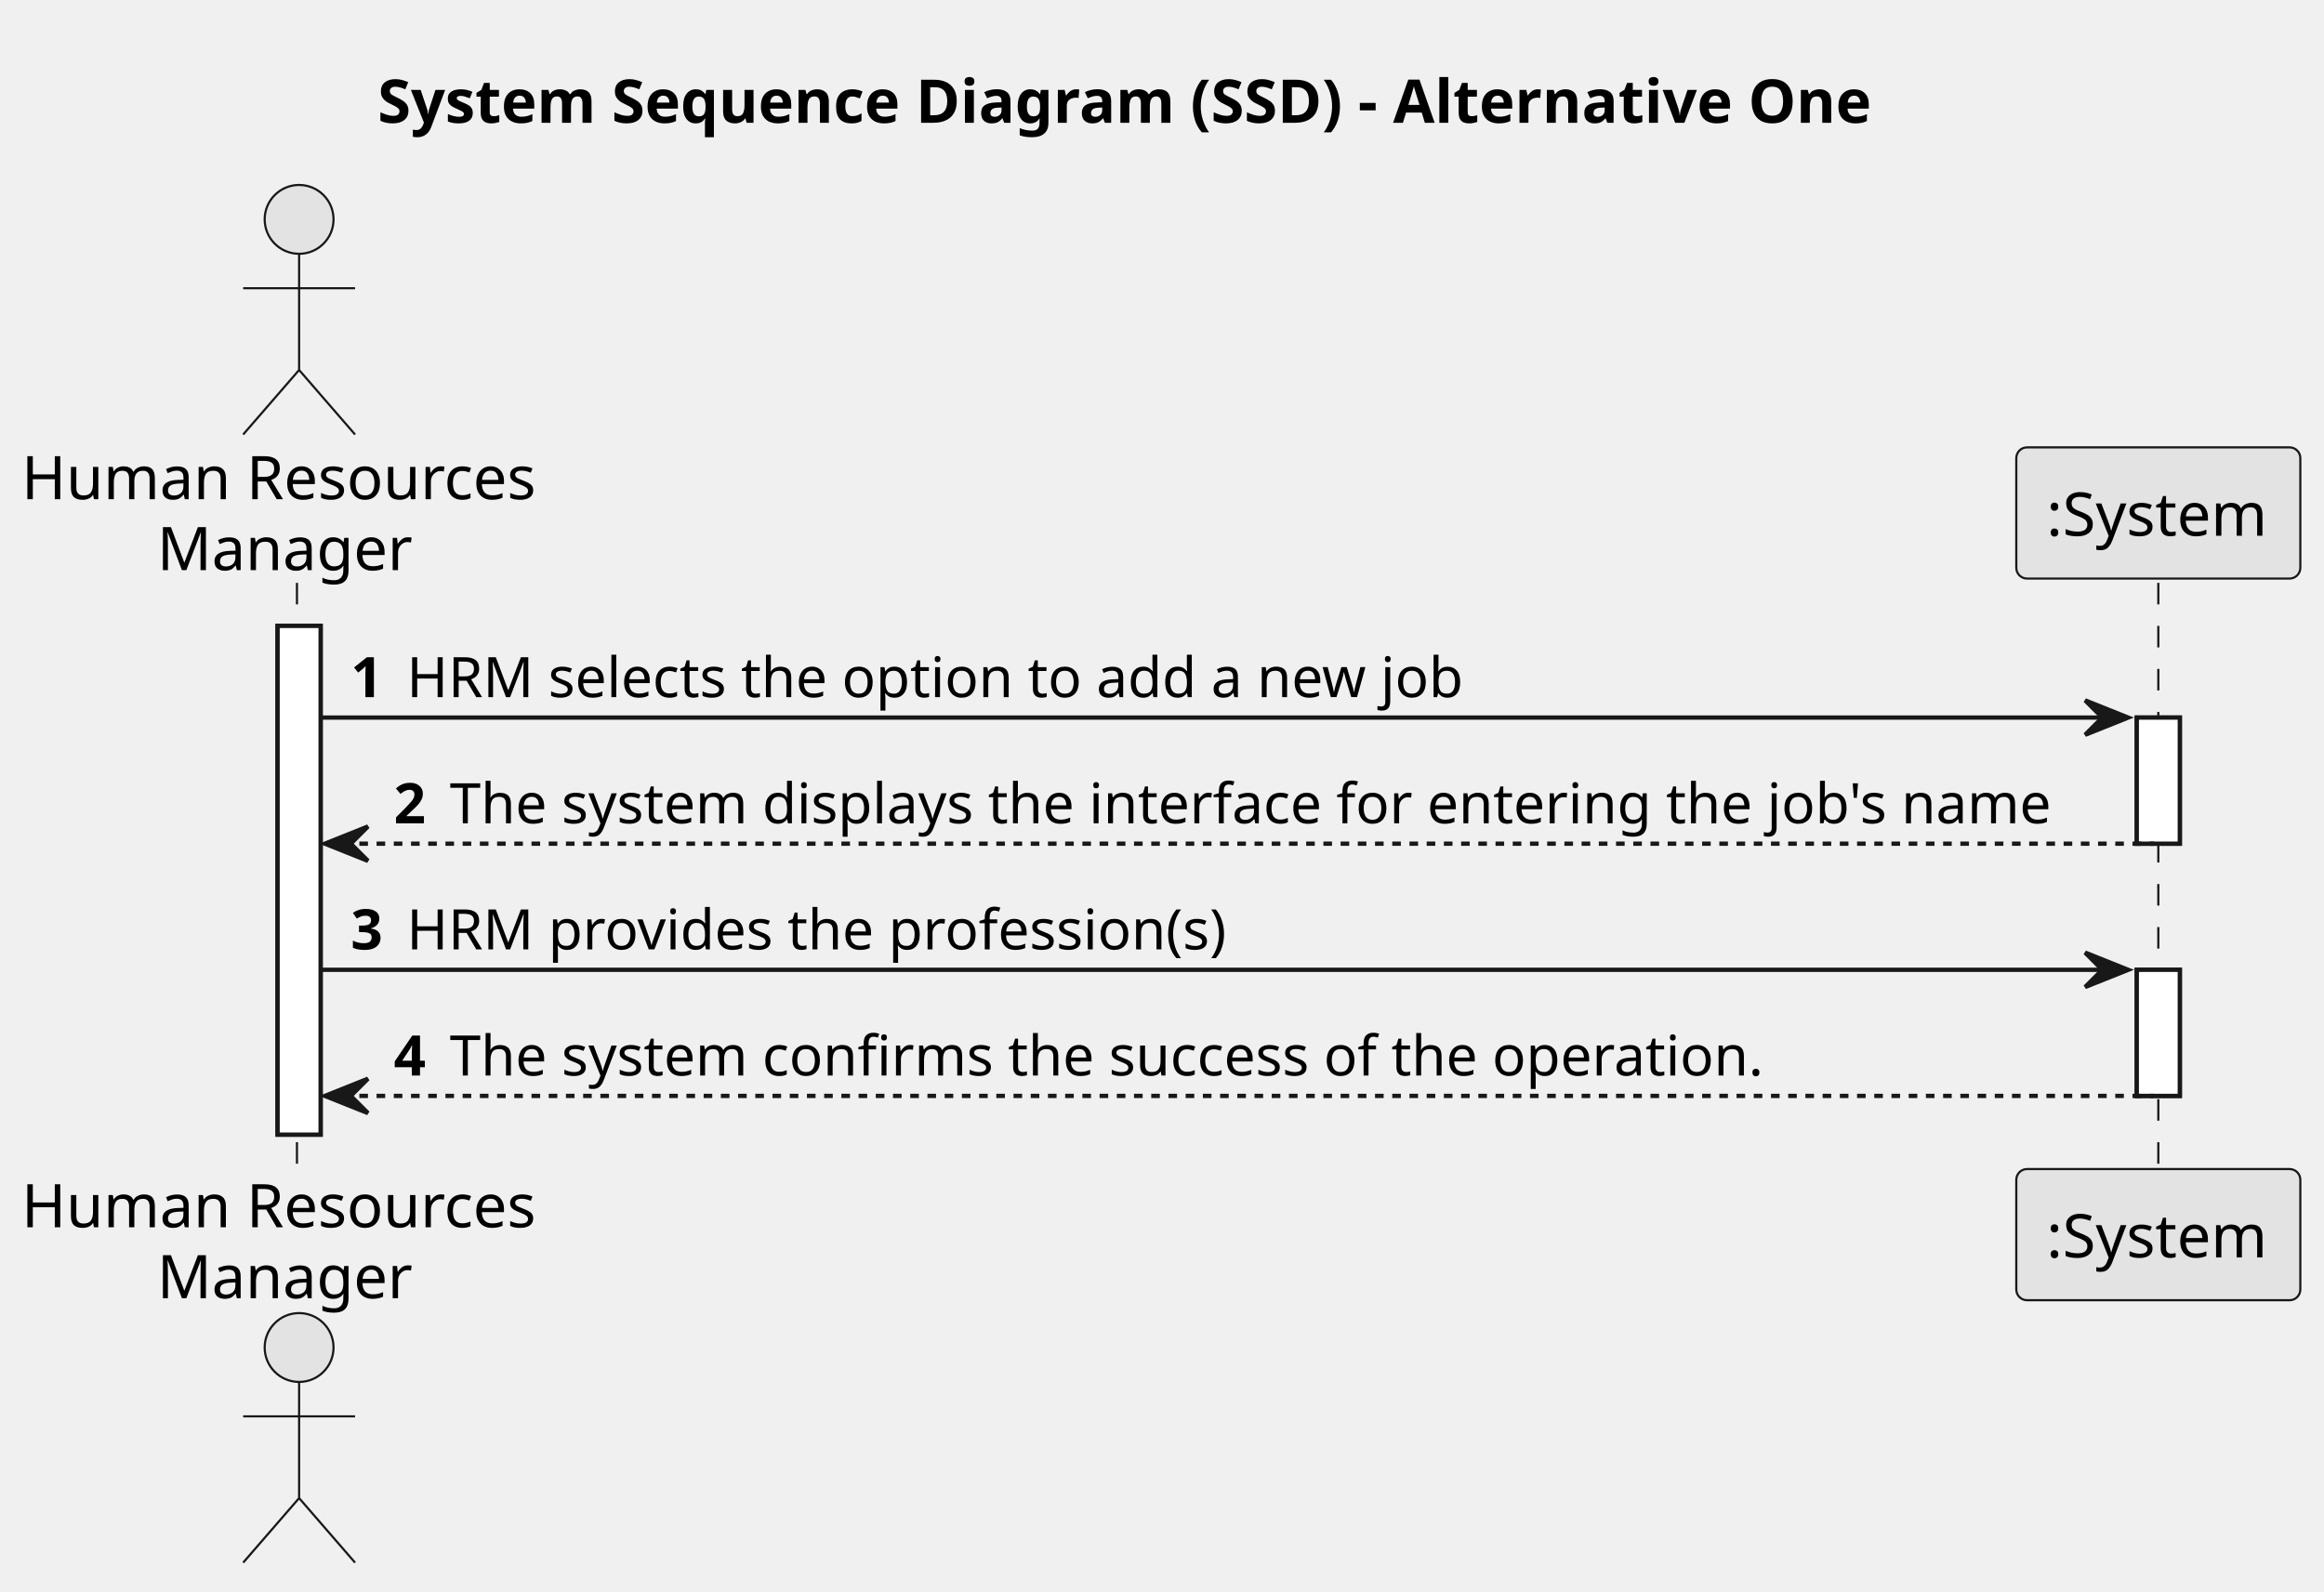
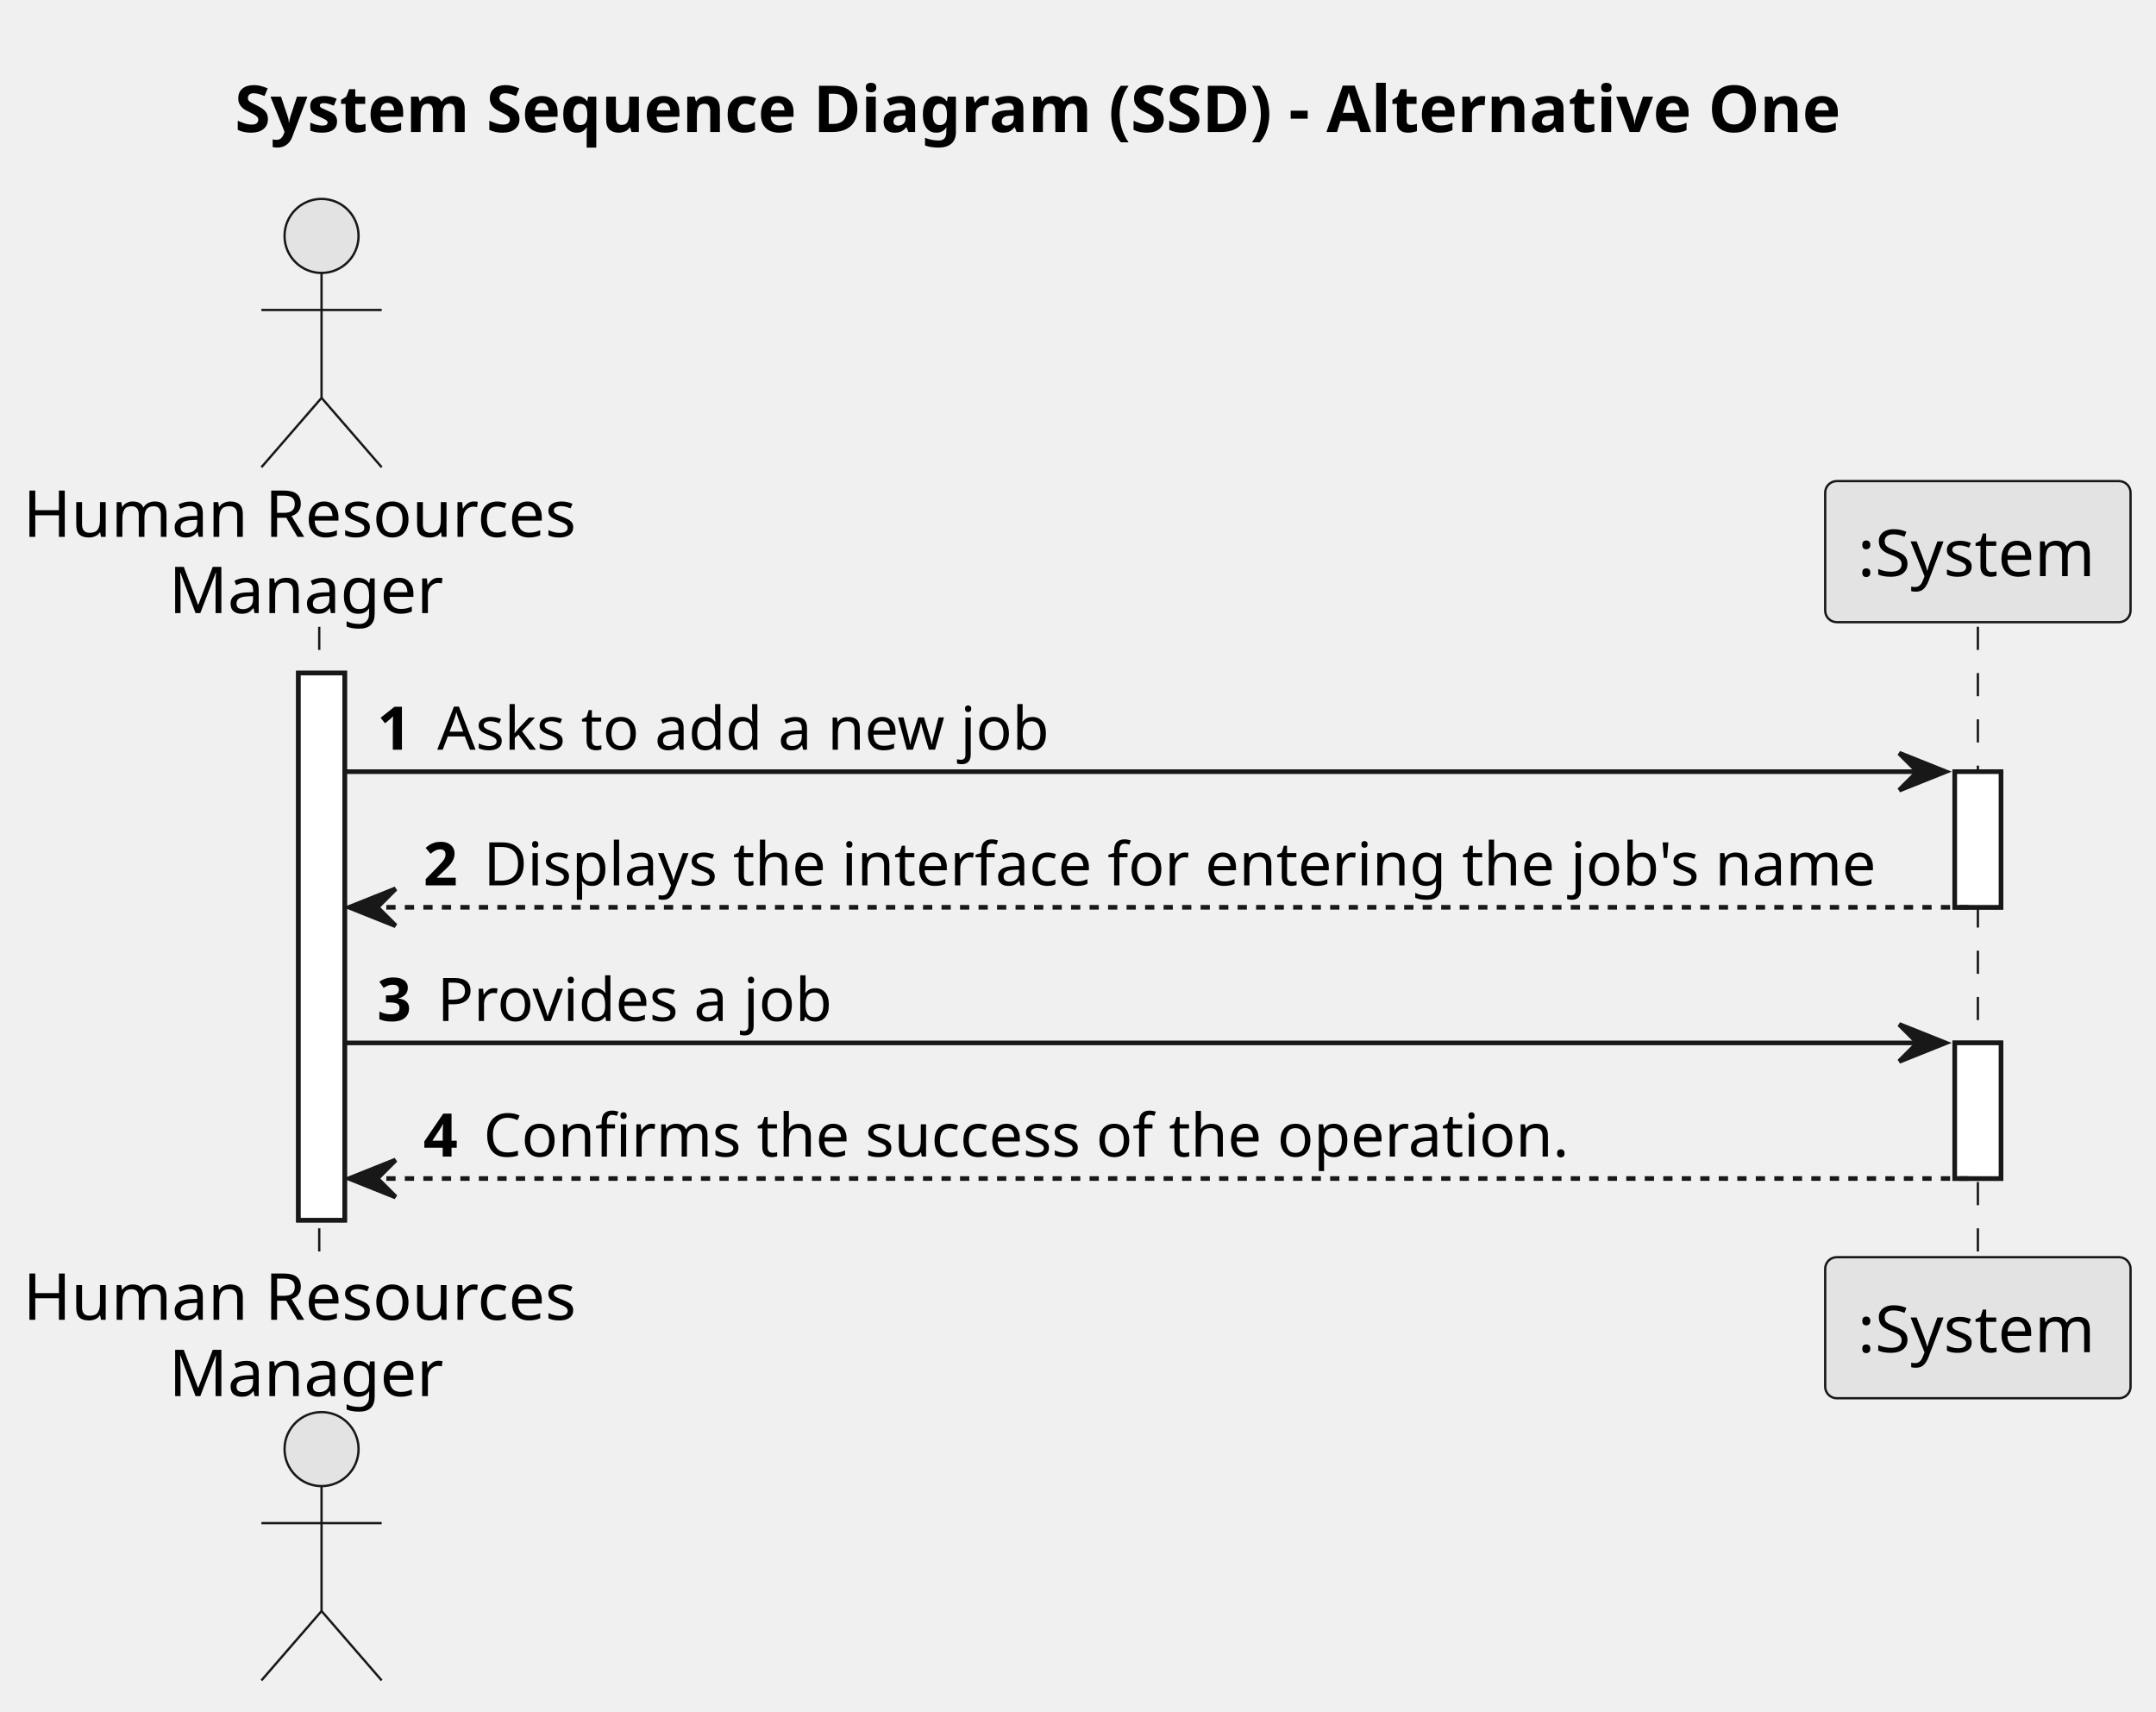
- <svg xmlns="http://www.w3.org/2000/svg" contentStyleType="text/css" height="370px" preserveAspectRatio="none" style="width:540px;height:370px;background:#FFFFFF;" version="1.1" viewBox="0 0 540 370" width="540px" zoomAndPan="magnify">
+ <svg xmlns="http://www.w3.org/2000/svg" contentStyleType="text/css" height="370px" preserveAspectRatio="none" style="width:466px;height:370px;background:#FFFFFF;" version="1.1" viewBox="0 0 466 370" width="466px" zoomAndPan="magnify">
  <defs />
  <g>
-     <text fill="#000000" font-family="sans-serif" font-size="14" font-weight="bold" lengthAdjust="spacing" textLength="363" x="87.75" y="28.535">System Sequence Diagram (SSD) - Alternative One</text>
+     <text fill="#000000" font-family="sans-serif" font-size="14" font-weight="bold" lengthAdjust="spacing" textLength="363" x="50.75" y="28.535">System Sequence Diagram (SSD) - Alternative One</text>
    <rect fill="#FFFFFF" height="118.242" style="stroke:#181818;stroke-width:1.0;" width="10" x="64.5" y="145.465" />
-     <rect fill="#FFFFFF" height="29.311" style="stroke:#181818;stroke-width:1.0;" width="10" x="496.5" y="166.775" />
-     <rect fill="#FFFFFF" height="29.311" style="stroke:#181818;stroke-width:1.0;" width="10" x="496.5" y="225.397" />
+     <rect fill="#FFFFFF" height="29.311" style="stroke:#181818;stroke-width:1.0;" width="10" x="422.5" y="166.775" />
+     <rect fill="#FFFFFF" height="29.311" style="stroke:#181818;stroke-width:1.0;" width="10" x="422.5" y="225.397" />
    <line style="stroke:#181818;stroke-width:0.5;stroke-dasharray:5.0,5.0;" x1="69" x2="69" y1="135.465" y2="272.707" />
-     <line style="stroke:#181818;stroke-width:0.5;stroke-dasharray:5.0,5.0;" x1="501.5" x2="501.5" y1="135.465" y2="272.707" />
+     <line style="stroke:#181818;stroke-width:0.5;stroke-dasharray:5.0,5.0;" x1="427.5" x2="427.5" y1="135.465" y2="272.707" />
    <text fill="#000000" font-family="sans-serif" font-size="14" lengthAdjust="spacing" textLength="123" x="5" y="116.023">Human Resources</text>
    <text fill="#000000" font-family="sans-serif" font-size="14" lengthAdjust="spacing" textLength="60" x="36.5" y="132.512">Manager</text>
    <ellipse cx="69.5" cy="50.988" fill="#E3E3E3" rx="8" ry="8" style="stroke:#181818;stroke-width:0.5;" />
    <path d="M69.5,58.988 L69.5,85.988 M56.5,66.988 L82.5,66.988 M69.5,85.988 L56.5,100.988 M69.5,85.988 L82.5,100.988 " fill="none" style="stroke:#181818;stroke-width:0.5;" />
    <text fill="#000000" font-family="sans-serif" font-size="14" lengthAdjust="spacing" textLength="123" x="5" y="285.242">Human Resources</text>
    <text fill="#000000" font-family="sans-serif" font-size="14" lengthAdjust="spacing" textLength="60" x="36.5" y="301.731">Manager</text>
    <ellipse cx="69.5" cy="313.184" fill="#E3E3E3" rx="8" ry="8" style="stroke:#181818;stroke-width:0.5;" />
    <path d="M69.5,321.184 L69.5,348.184 M56.5,329.184 L82.5,329.184 M69.5,348.184 L56.5,363.184 M69.5,348.184 L82.5,363.184 " fill="none" style="stroke:#181818;stroke-width:0.5;" />
-     <rect fill="#E3E3E3" height="30.488" rx="2.5" ry="2.5" style="stroke:#181818;stroke-width:0.5;" width="66" x="468.5" y="103.977" />
-     <text fill="#000000" font-family="sans-serif" font-size="14" lengthAdjust="spacing" textLength="52" x="475.5" y="124.512">:System</text>
-     <rect fill="#E3E3E3" height="30.488" rx="2.5" ry="2.5" style="stroke:#181818;stroke-width:0.5;" width="66" x="468.5" y="271.707" />
-     <text fill="#000000" font-family="sans-serif" font-size="14" lengthAdjust="spacing" textLength="52" x="475.5" y="292.242">:System</text>
+     <rect fill="#E3E3E3" height="30.488" rx="2.5" ry="2.5" style="stroke:#181818;stroke-width:0.5;" width="66" x="394.5" y="103.977" />
+     <text fill="#000000" font-family="sans-serif" font-size="14" lengthAdjust="spacing" textLength="52" x="401.5" y="124.512">:System</text>
+     <rect fill="#E3E3E3" height="30.488" rx="2.5" ry="2.5" style="stroke:#181818;stroke-width:0.5;" width="66" x="394.5" y="271.707" />
+     <text fill="#000000" font-family="sans-serif" font-size="14" lengthAdjust="spacing" textLength="52" x="401.5" y="292.242">:System</text>
    <rect fill="#FFFFFF" height="118.242" style="stroke:#181818;stroke-width:1.0;" width="10" x="64.5" y="145.465" />
-     <rect fill="#FFFFFF" height="29.311" style="stroke:#181818;stroke-width:1.0;" width="10" x="496.5" y="166.775" />
-     <rect fill="#FFFFFF" height="29.311" style="stroke:#181818;stroke-width:1.0;" width="10" x="496.5" y="225.397" />
-     <polygon fill="#181818" points="484.5,162.775,494.5,166.775,484.5,170.775,488.5,166.775" style="stroke:#181818;stroke-width:1.0;" />
-     <line style="stroke:#181818;stroke-width:1.0;" x1="74.5" x2="490.5" y1="166.775" y2="166.775" />
+     <rect fill="#FFFFFF" height="29.311" style="stroke:#181818;stroke-width:1.0;" width="10" x="422.5" y="166.775" />
+     <rect fill="#FFFFFF" height="29.311" style="stroke:#181818;stroke-width:1.0;" width="10" x="422.5" y="225.397" />
+     <polygon fill="#181818" points="410.5,162.775,420.5,166.775,410.5,170.775,414.5,166.775" style="stroke:#181818;stroke-width:1.0;" />
+     <line style="stroke:#181818;stroke-width:1.0;" x1="74.5" x2="416.5" y1="166.775" y2="166.775" />
    <text fill="#000000" font-family="sans-serif" font-size="13" font-weight="bold" lengthAdjust="spacing" textLength="9" x="81.5" y="162.033">1</text>
-     <text fill="#000000" font-family="sans-serif" font-size="13" lengthAdjust="spacing" textLength="254" x="94.5" y="162.033">HRM selects the option to add a new job</text>
+     <text fill="#000000" font-family="sans-serif" font-size="13" lengthAdjust="spacing" textLength="139" x="94.5" y="162.033">Asks to add a new job</text>
    <polygon fill="#181818" points="85.5,192.086,75.5,196.086,85.5,200.086,81.5,196.086" style="stroke:#181818;stroke-width:1.0;" />
-     <line style="stroke:#181818;stroke-width:1.0;stroke-dasharray:2.0,2.0;" x1="79.5" x2="500.5" y1="196.086" y2="196.086" />
+     <line style="stroke:#181818;stroke-width:1.0;stroke-dasharray:2.0,2.0;" x1="79.5" x2="426.5" y1="196.086" y2="196.086" />
    <text fill="#000000" font-family="sans-serif" font-size="13" font-weight="bold" lengthAdjust="spacing" textLength="9" x="91.5" y="191.344">2</text>
-     <text fill="#000000" font-family="sans-serif" font-size="13" lengthAdjust="spacing" textLength="385" x="104.5" y="191.344">The system displays the interface for entering the job's name</text>
-     <polygon fill="#181818" points="484.5,221.397,494.5,225.397,484.5,229.397,488.5,225.397" style="stroke:#181818;stroke-width:1.0;" />
-     <line style="stroke:#181818;stroke-width:1.0;" x1="74.5" x2="490.5" y1="225.397" y2="225.397" />
+     <text fill="#000000" font-family="sans-serif" font-size="13" lengthAdjust="spacing" textLength="311" x="104.5" y="191.344">Displays the interface for entering the job's name</text>
+     <polygon fill="#181818" points="410.5,221.397,420.5,225.397,410.5,229.397,414.5,225.397" style="stroke:#181818;stroke-width:1.0;" />
+     <line style="stroke:#181818;stroke-width:1.0;" x1="74.5" x2="416.5" y1="225.397" y2="225.397" />
    <text fill="#000000" font-family="sans-serif" font-size="13" font-weight="bold" lengthAdjust="spacing" textLength="9" x="81.5" y="220.654">3</text>
-     <text fill="#000000" font-family="sans-serif" font-size="13" lengthAdjust="spacing" textLength="197" x="94.5" y="220.654">HRM provides the profession(s)</text>
+     <text fill="#000000" font-family="sans-serif" font-size="13" lengthAdjust="spacing" textLength="88" x="94.5" y="220.654">Provides a job</text>
    <polygon fill="#181818" points="85.5,250.707,75.5,254.707,85.5,258.707,81.5,254.707" style="stroke:#181818;stroke-width:1.0;" />
-     <line style="stroke:#181818;stroke-width:1.0;stroke-dasharray:2.0,2.0;" x1="79.5" x2="500.5" y1="254.707" y2="254.707" />
+     <line style="stroke:#181818;stroke-width:1.0;stroke-dasharray:2.0,2.0;" x1="79.5" x2="426.5" y1="254.707" y2="254.707" />
    <text fill="#000000" font-family="sans-serif" font-size="13" font-weight="bold" lengthAdjust="spacing" textLength="9" x="91.5" y="249.965">4</text>
-     <text fill="#000000" font-family="sans-serif" font-size="13" lengthAdjust="spacing" textLength="319" x="104.5" y="249.965">The system confirms the success of the operation.</text>
+     <text fill="#000000" font-family="sans-serif" font-size="13" lengthAdjust="spacing" textLength="245" x="104.5" y="249.965">Confirms the success of the operation.</text>
  </g>
</svg>
